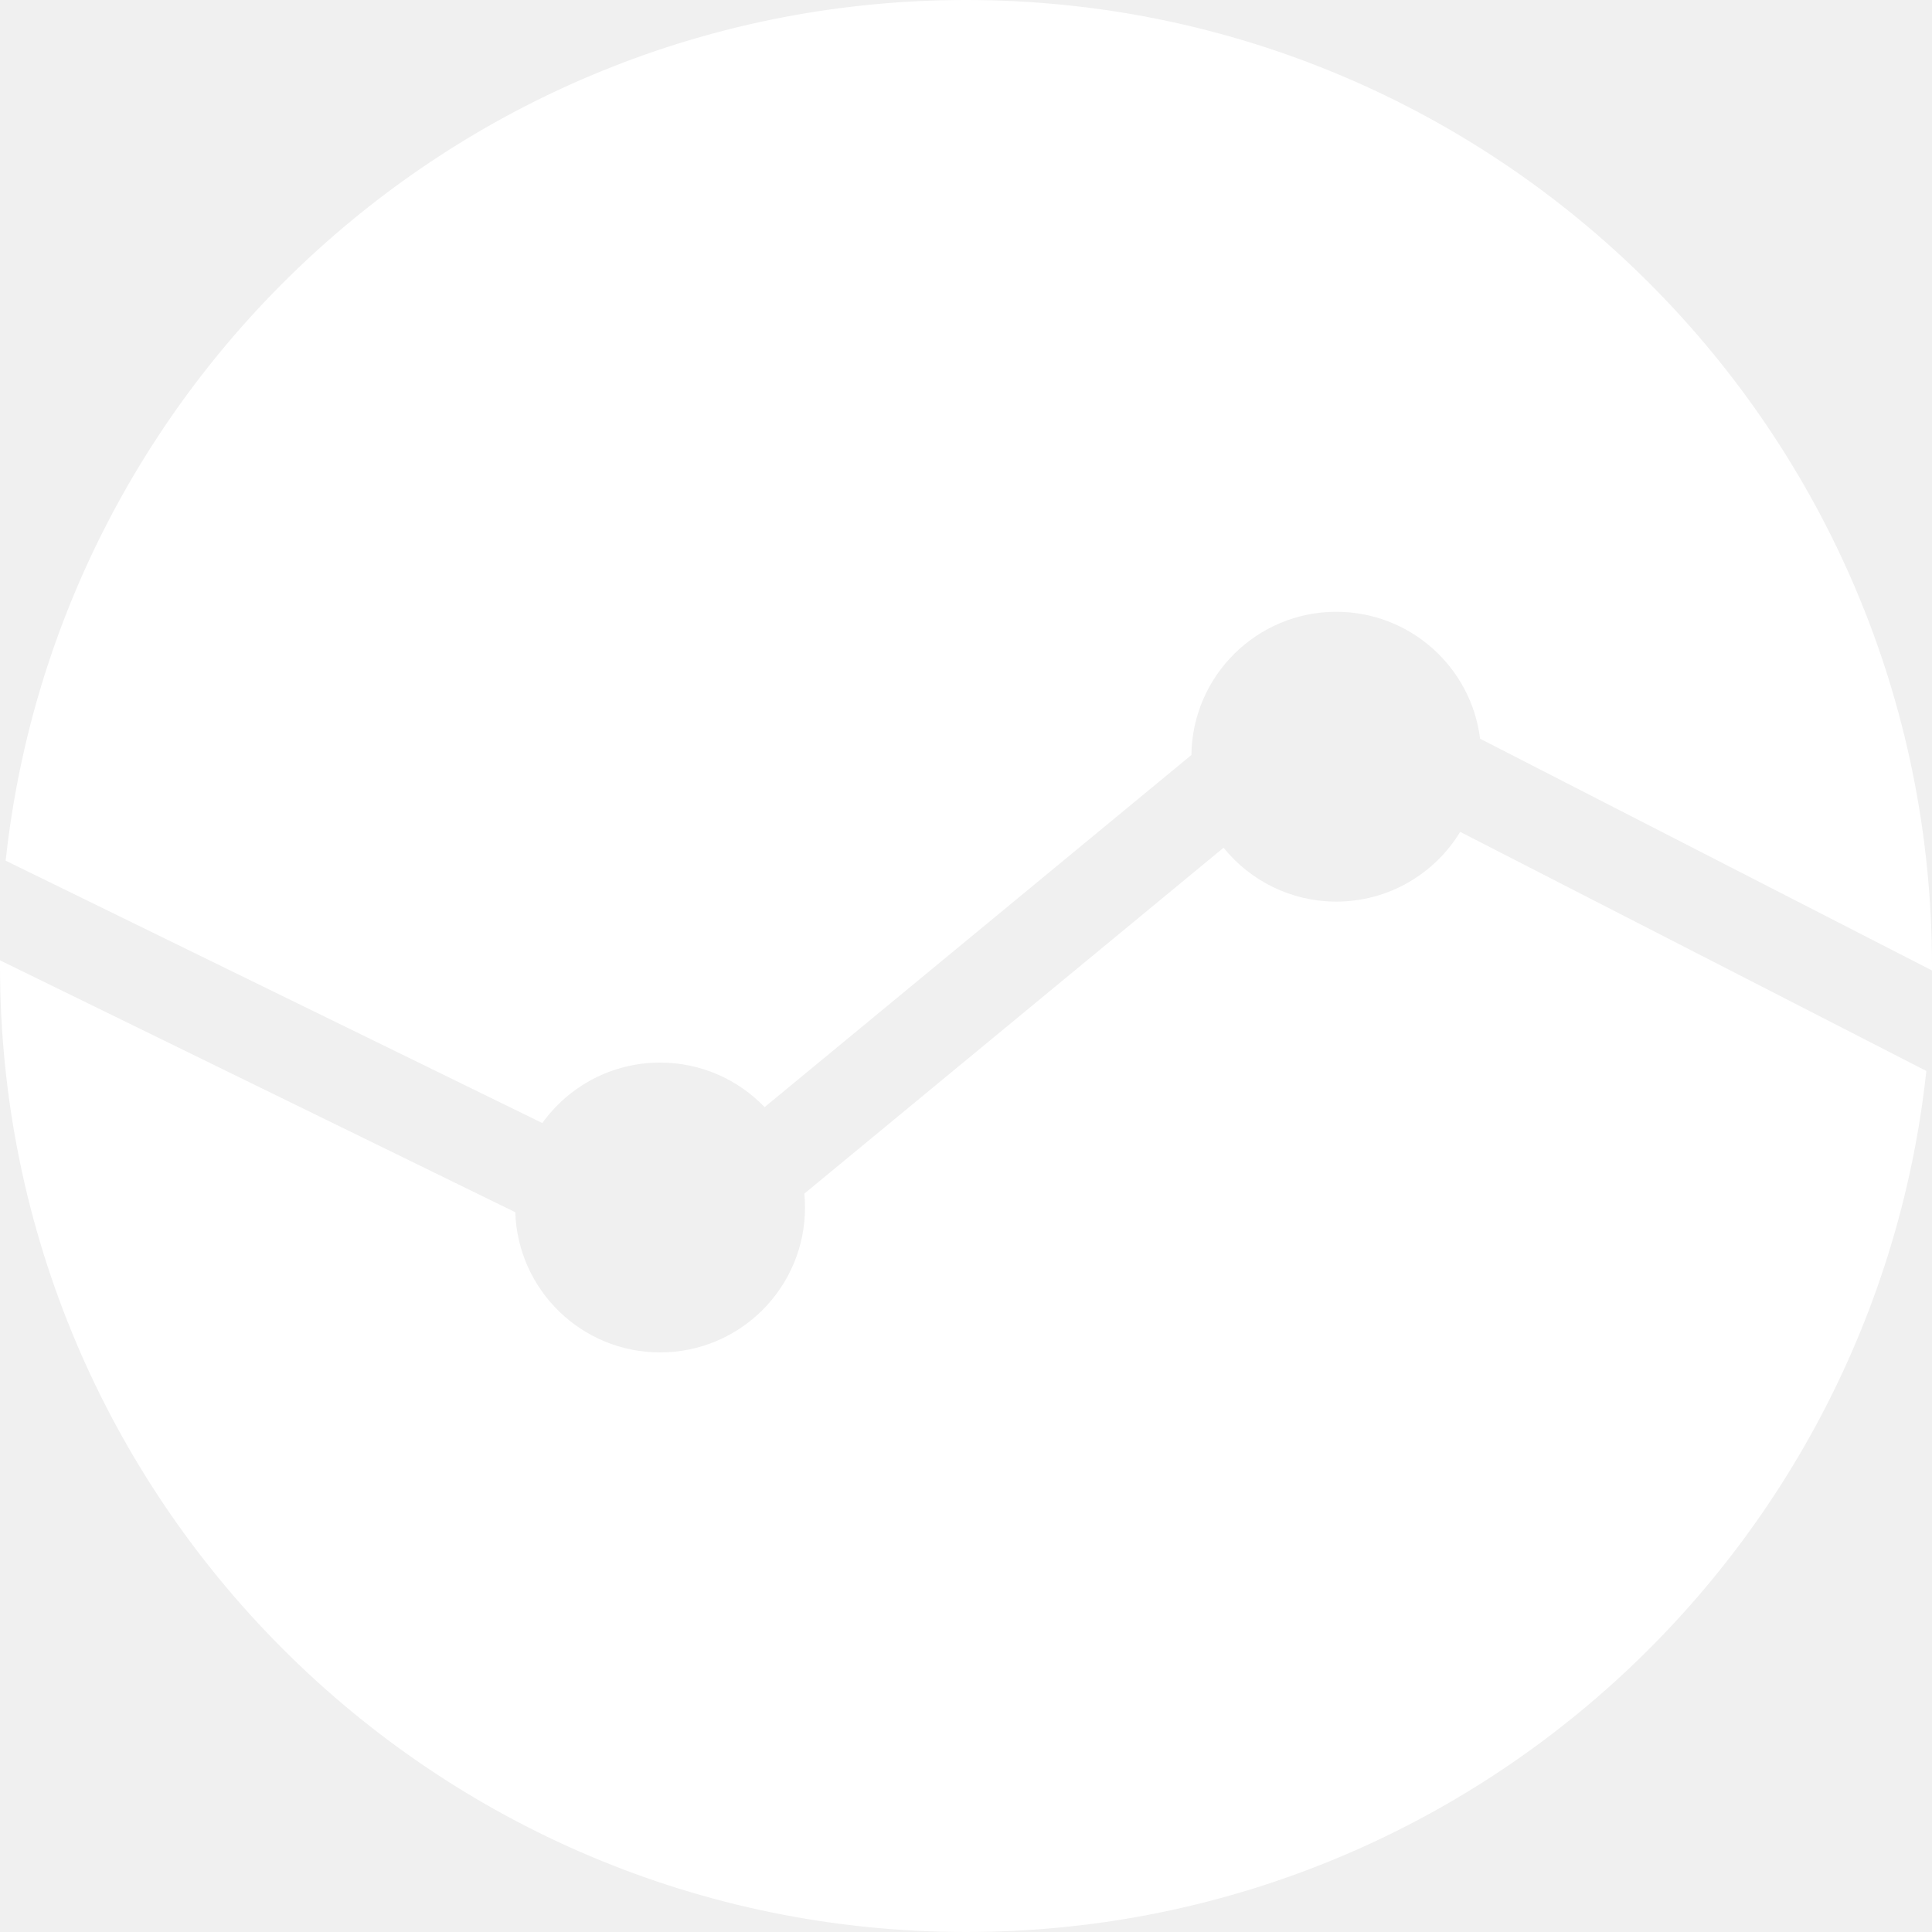
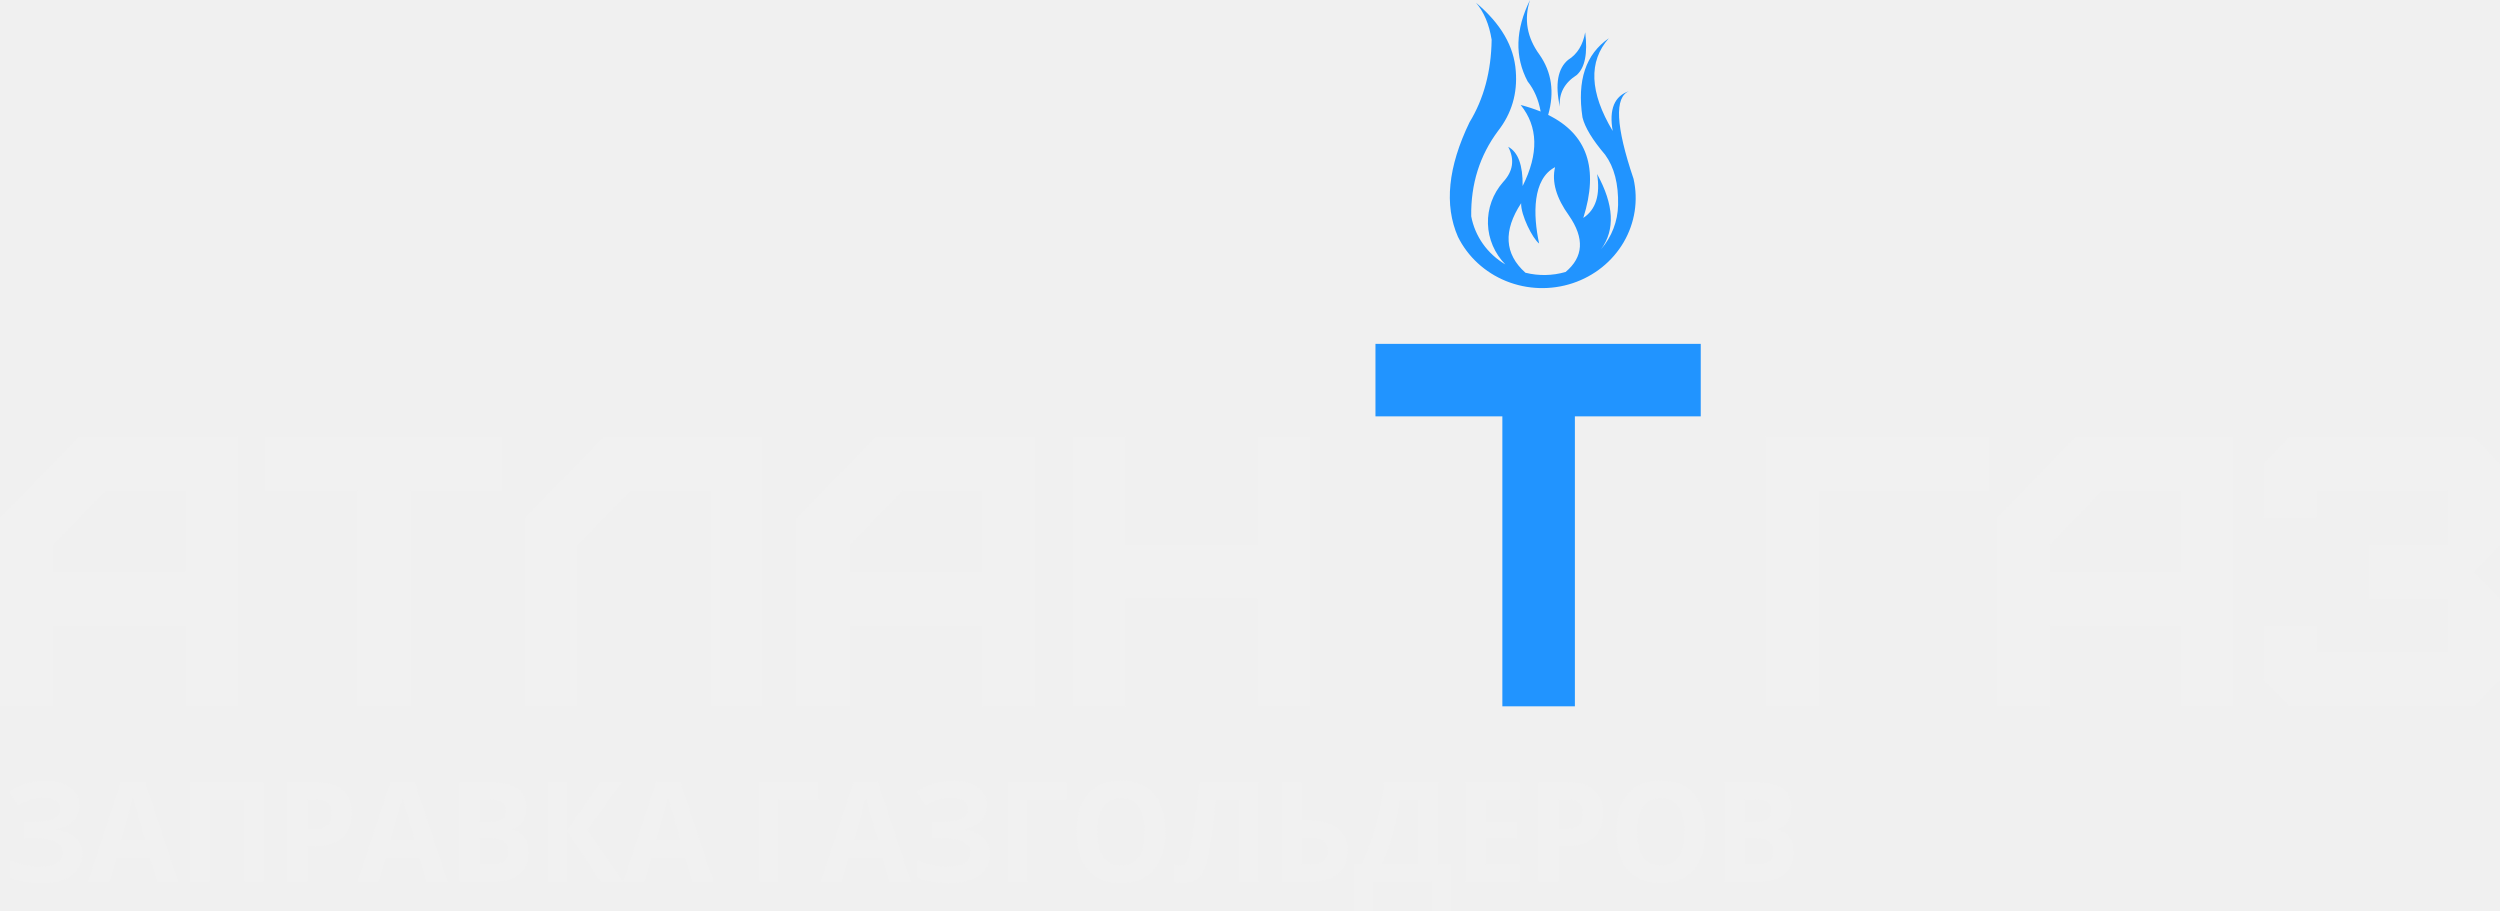
- <svg xmlns="http://www.w3.org/2000/svg" width="42" height="42" viewBox="0 0 42 42" fill="none">
-   <path fill-rule="evenodd" clip-rule="evenodd" d="M42 21.097L42 21C42 9.402 32.598 0 21 0C10.176 0 1.264 8.19 0.123 18.71L11.79 24.414C12.362 23.618 13.295 23.1 14.35 23.1C15.243 23.1 16.049 23.471 16.622 24.068L25.9 16.413C25.92 14.691 27.323 13.3 29.05 13.3C30.657 13.3 31.983 14.504 32.176 16.059L42 21.097ZM17.486 25.948L26.599 18.429C27.177 19.143 28.06 19.6 29.05 19.6C30.191 19.6 31.191 18.993 31.743 18.084L41.877 23.282C40.74 33.806 31.827 42 21 42C9.402 42 0 32.598 0 21C0 20.959 0 20.918 0 20.877L11.202 26.353C11.256 28.045 12.645 29.4 14.35 29.4C16.09 29.4 17.5 27.99 17.5 26.25C17.5 26.148 17.495 26.047 17.486 25.948Z" fill="white" />
+ <svg xmlns="http://www.w3.org/2000/svg" width="269" height="98" viewBox="0 0 269 98" fill="none">
+   <path d="M5.706 61.541V58.641L11.372 52.8H19.932V61.541H5.706ZM5.706 76V67.341H19.932V76H25.597V47H8.519L0 55.741V76H5.706Z" fill="#F1F1F1" />
+   <path d="M44.134 76V52.8H54.038V47H28.441V52.8H38.427V76H44.134Z" fill="#F1F1F1" />
+   <path d="M62.189 76V58.6L67.855 52.8H76.414V76H82.08V47H65.001L56.483 55.7V76H62.189Z" fill="#F1F1F1" />
+   <path d="M91.445 61.541V58.641L97.111 52.8H105.67V61.541H91.445ZM91.445 76V67.341H105.67V76H111.336V47H94.258L85.739 55.741V76H91.445Z" fill="#F1F1F1" />
+   <path d="M121.109 76V64.441H135.334V76H141V47H135.334V58.641H121.109V47H115.403V76H121.109Z" fill="#F1F1F1" />
+   <path d="M195.672 76V52.8H214.067V47H190V76H195.672Z" fill="#F1F1F1" />
+   <path d="M220.551 61.541V58.641L226.183 52.8H234.691V61.541H220.551ZM220.551 76V67.341H234.691V76H240.323V47H223.346L214.878 55.741V76H220.551Z" fill="#F1F1F1" />
+   <path d="M266.204 76L269 73.141V64.441L266.204 61.541L269 58.641V49.941L266.204 47H246.351L243.555 49.941V55.7H249.228V52.8H263.368V58.641H254.86V64.441H263.368V70.2H249.228V67.341H243.555V73.141L246.351 76H266.204Z" fill="#F1F1F1" />
+   <path d="M8.549 86.674C8.549 87.363 8.321 87.932 7.863 88.381C7.405 88.83 6.786 89.116 6.003 89.238V89.282C6.923 89.38 7.627 89.651 8.117 90.095C8.611 90.54 8.858 91.118 8.858 91.832C8.858 92.818 8.483 93.597 7.733 94.168C6.987 94.74 5.953 95.026 4.631 95.026C3.157 95.026 1.975 94.833 1.082 94.447V92.542C1.512 92.762 2.016 92.935 2.592 93.062C3.173 93.184 3.715 93.245 4.219 93.245C5.907 93.245 6.751 92.72 6.751 91.67C6.751 91.197 6.479 90.833 5.935 90.579C5.395 90.325 4.594 90.198 3.532 90.198H2.592V88.425H3.436C4.498 88.425 5.271 88.317 5.756 88.103C6.241 87.888 6.484 87.531 6.484 87.033C6.484 86.667 6.33 86.376 6.024 86.161C5.722 85.941 5.267 85.832 4.658 85.832C3.715 85.832 2.805 86.122 1.927 86.703L1 85.187C1.572 84.781 2.178 84.486 2.819 84.3C3.459 84.11 4.171 84.015 4.953 84.015C6.047 84.015 6.918 84.259 7.568 84.747C8.222 85.236 8.549 85.878 8.549 86.674Z" fill="#F1F1F1" />
+   <path d="M16.874 94.879L16.147 92.33H12.489L11.761 94.879H9.469L13.01 84.124H15.611L19.166 94.879H16.874ZM15.639 90.425C14.966 88.115 14.586 86.808 14.5 86.505C14.417 86.203 14.358 85.963 14.321 85.787C14.17 86.413 13.738 87.959 13.024 90.425H15.639Z" fill="#F1F1F1" />
+   <path d="M28.377 94.879H26.256V86.059H22.564V94.879H20.436V84.168H28.377V94.879Z" fill="#F1F1F1" />
+   <path d="M33.037 89.209H33.737C34.391 89.209 34.88 89.072 35.205 88.799C35.53 88.52 35.693 88.117 35.693 87.59C35.693 87.057 35.555 86.664 35.281 86.41C35.011 86.156 34.585 86.029 34.004 86.029H33.037V89.209ZM37.841 87.509C37.841 88.662 37.502 89.543 36.825 90.154C36.152 90.764 35.194 91.07 33.949 91.07H33.037V94.879H30.909V84.168H34.114C35.331 84.168 36.255 84.449 36.887 85.011C37.523 85.568 37.841 86.4 37.841 87.509Z" fill="#F1F1F1" />
+   <path d="M45.877 94.879L45.15 92.33H41.492L40.764 94.879H38.472L42.013 84.124H44.614L48.17 94.879H45.877ZM44.642 90.425C43.969 88.115 43.59 86.808 43.503 86.505C43.42 86.203 43.361 85.963 43.324 85.787C43.173 86.413 42.741 87.959 42.027 90.425H44.642Z" fill="#F1F1F1" />
+   <path d="M49.439 84.168H52.562C53.985 84.168 55.017 84.386 55.657 84.82C56.302 85.25 56.625 85.936 56.625 86.879C56.625 87.519 56.483 88.044 56.199 88.454C55.92 88.865 55.547 89.111 55.081 89.194V89.267C55.717 89.419 56.174 89.702 56.453 90.117C56.737 90.532 56.879 91.084 56.879 91.773C56.879 92.75 56.547 93.512 55.884 94.059C55.225 94.606 54.328 94.879 53.193 94.879H49.439V84.168ZM51.567 88.41H52.802C53.379 88.41 53.795 88.315 54.051 88.124C54.312 87.934 54.442 87.619 54.442 87.18C54.442 86.769 54.3 86.476 54.017 86.3C53.738 86.12 53.294 86.029 52.685 86.029H51.567V88.41ZM51.567 90.213V93.004H52.953C53.539 93.004 53.971 92.884 54.25 92.645C54.529 92.405 54.669 92.039 54.669 91.546C54.669 90.657 54.074 90.213 52.885 90.213H51.567Z" fill="#F1F1F1" />
+   <path d="M67.064 94.879H64.648L61.01 89.451V94.879H58.883V84.168H61.01V89.355L64.606 84.168H66.871L63.213 89.311L67.064 94.879Z" fill="#F1F1F1" />
+   <path d="M74.469 94.879L73.741 92.33H70.083L69.356 94.879H67.064L70.605 84.124H73.206L76.761 94.879H74.469ZM73.233 90.425C72.561 88.115 72.181 86.808 72.094 86.505C72.012 86.203 71.952 85.963 71.916 85.787C71.765 86.413 71.332 87.959 70.618 90.425H73.233Z" fill="#F1F1F1" />
+   <path d="M88.023 84.168V86.044H83.809V94.879H81.682V84.168H88.023Z" fill="#F1F1F1" />
+   <path d="M95.717 94.879L94.989 92.33H91.331L90.604 94.879H88.311L91.853 84.124H94.454L98.009 94.879H95.717ZM94.481 90.425C93.809 88.115 93.429 86.808 93.342 86.505C93.26 86.203 93.2 85.963 93.164 85.787C93.013 86.413 92.58 87.959 91.867 90.425H94.481Z" fill="#F1F1F1" />
+   <path d="M106.21 86.674C106.21 87.363 105.981 87.932 105.524 88.381C105.066 88.83 104.446 89.116 103.664 89.238V89.282C104.584 89.38 105.288 89.651 105.778 90.095C106.272 90.54 106.519 91.118 106.519 91.832C106.519 92.818 106.144 93.597 105.393 94.168C104.648 94.74 103.614 95.026 102.291 95.026C100.818 95.026 99.635 94.833 98.743 94.447V92.542C99.173 92.762 99.677 92.935 100.253 93.062C100.834 93.184 101.376 93.245 101.88 93.245C103.568 93.245 104.412 92.72 104.412 91.67C104.412 91.197 104.14 90.833 103.595 90.579C103.055 90.325 102.255 90.198 101.193 90.198H100.253V88.425H101.097C102.159 88.425 102.932 88.317 103.417 88.103C103.902 87.888 104.144 87.531 104.144 87.033C104.144 86.667 103.991 86.376 103.685 86.161C103.383 85.941 102.927 85.832 102.319 85.832C101.376 85.832 100.466 86.122 99.587 86.703L98.661 85.187C99.233 84.781 99.839 84.486 100.48 84.3C101.12 84.11 101.832 84.015 102.614 84.015C103.707 84.015 104.579 84.259 105.229 84.747C105.883 85.236 106.21 85.878 106.21 86.674Z" fill="#F1F1F1" />
+   <path d="M114.734 84.168V86.044H110.52V94.879H108.393V84.168H114.734Z" fill="#F1F1F1" />
+   <path d="M125.392 89.509C125.392 91.282 124.981 92.645 124.157 93.597C123.333 94.549 122.153 95.026 120.616 95.026C119.078 95.026 117.898 94.549 117.074 93.597C116.251 92.645 115.839 91.277 115.839 89.495C115.839 87.712 116.251 86.352 117.074 85.414C117.902 84.471 119.088 84 120.629 84C122.171 84 123.349 84.474 124.164 85.421C124.983 86.369 125.392 87.731 125.392 89.509ZM118.069 89.509C118.069 90.706 118.282 91.607 118.708 92.213C119.133 92.818 119.769 93.121 120.616 93.121C122.313 93.121 123.162 91.917 123.162 89.509C123.162 87.097 122.318 85.89 120.629 85.89C119.783 85.89 119.145 86.195 118.715 86.806C118.285 87.412 118.069 88.313 118.069 89.509Z" fill="#F1F1F1" />
+   <path d="M135.412 94.879H133.292V86.059H130.835L130.725 87.04C130.441 89.536 130.19 91.289 129.97 92.3C129.755 93.306 129.439 94.015 129.023 94.425C128.607 94.835 128.044 95.035 127.335 95.026C126.95 95.026 126.612 94.972 126.319 94.865V93.004C126.584 93.101 126.834 93.15 127.067 93.15C127.309 93.15 127.502 93.033 127.643 92.799C127.785 92.559 127.918 92.12 128.041 91.48C128.17 90.835 128.337 89.783 128.542 88.322C128.753 86.857 128.931 85.472 129.078 84.168H135.412V94.879Z" fill="#F1F1F1" />
+   <path d="M145.014 91.531C145.014 93.763 143.632 94.879 140.868 94.879H137.945V84.168H140.072V88.278H140.91C142.218 88.278 143.229 88.562 143.943 89.128C144.657 89.695 145.014 90.496 145.014 91.531ZM140.072 93.018H140.786C141.504 93.018 142.031 92.896 142.365 92.652C142.699 92.403 142.866 92.029 142.866 91.531C142.866 91.038 142.696 90.684 142.358 90.469C142.019 90.249 141.438 90.139 140.615 90.139H140.072V93.018Z" fill="#F1F1F1" />
+   <path d="M145.727 92.989H146.503C147.166 91.573 147.69 90.159 148.075 88.747C148.459 87.331 148.745 85.805 148.933 84.168H154.78V92.989H156.118V98H154.066V94.879H147.78V98H145.727V92.989ZM150.621 86.059C150.474 87.177 150.23 88.361 149.886 89.612C149.548 90.862 149.166 91.988 148.74 92.989H152.659V86.059H150.621Z" fill="#F1F1F1" />
+   <path d="M163.448 94.879H157.669V84.168H163.448V86.029H159.797V88.381H163.194V90.242H159.797V93.004H163.448V94.879Z" fill="#F1F1F1" />
+   <path d="M167.675 89.209H168.375C169.03 89.209 169.519 89.072 169.844 88.799C170.169 88.52 170.331 88.117 170.331 87.59C170.331 87.057 170.194 86.664 169.92 86.41C169.65 86.156 169.224 86.029 168.643 86.029H167.675V89.209ZM172.48 87.509C172.48 88.662 172.141 89.543 171.464 90.154C170.791 90.764 169.833 91.07 168.588 91.07H167.675V94.879H165.548V84.168H168.753C169.97 84.168 170.894 84.449 171.526 85.011C172.162 85.568 172.48 86.4 172.48 87.509Z" fill="#F1F1F1" />
+   <path d="M183.481 89.509C183.481 91.282 183.069 92.645 182.246 93.597C181.422 94.549 180.242 95.026 178.704 95.026C177.167 95.026 175.987 94.549 175.163 93.597C174.339 92.645 173.928 91.277 173.928 89.495C173.928 87.712 174.339 86.352 175.163 85.414C175.991 84.471 177.176 84 178.718 84C180.26 84 181.438 84.474 182.253 85.421C183.071 86.369 183.481 87.731 183.481 89.509ZM176.158 89.509C176.158 90.706 176.371 91.607 176.796 92.213C177.222 92.818 177.858 93.121 178.704 93.121C180.402 93.121 181.251 91.917 181.251 89.509C181.251 87.097 180.406 85.89 178.718 85.89C177.872 85.89 177.233 86.195 176.803 86.806C176.373 87.412 176.158 88.313 176.158 89.509Z" fill="#F1F1F1" />
+   <path d="M185.56 84.168H188.683C190.106 84.168 191.138 84.386 191.778 84.82C192.424 85.25 192.746 85.936 192.746 86.879C192.746 87.519 192.604 88.044 192.321 88.454C192.041 88.865 191.669 89.111 191.202 89.194V89.267C191.838 89.419 192.295 89.702 192.574 90.117C192.858 90.532 193 91.084 193 91.773C193 92.75 192.668 93.512 192.005 94.059C191.346 94.606 190.449 94.879 189.315 94.879H185.56V84.168ZM187.688 88.41H188.923C189.5 88.41 189.916 88.315 190.172 88.124C190.433 87.934 190.564 87.619 190.564 87.18C190.564 86.769 190.422 86.476 190.138 86.3C189.859 86.12 189.415 86.029 188.807 86.029H187.688V88.41ZM187.688 90.213V93.004H189.074C189.66 93.004 190.092 92.884 190.371 92.645C190.651 92.405 190.79 92.039 190.79 91.546C190.79 90.657 190.195 90.213 189.006 90.213H187.688Z" fill="#F1F1F1" />
+   <path d="M169.457 76V44.8H183V37H148V44.8H161.654V76H169.457Z" fill="#2194FF" />
+   <path fill-rule="evenodd" clip-rule="evenodd" d="M168.75 6.423C167.613 7.36 167.311 9.05 167.842 11.493C167.717 10.065 168.322 8.925 169.657 8.072C170.545 7.272 170.848 5.74 170.566 3.475C170.329 4.828 169.723 5.813 168.75 6.43V6.423ZM161.984 28.465C160.819 27.274 160.149 25.712 160.102 24.076C160.055 22.439 160.634 20.844 161.73 19.593C162.811 18.437 162.996 17.171 162.283 15.796C163.347 16.365 163.865 17.77 163.836 20.013C165.578 16.538 165.508 13.633 163.625 11.298C164.357 11.485 165.075 11.72 165.774 12.002C165.547 10.729 165.08 9.647 164.373 8.757C162.969 6.107 163.055 3.188 164.629 0C163.957 2.066 164.297 4.027 165.65 5.883C166.967 7.766 167.278 9.927 166.583 12.365C170.788 14.431 172.049 18.125 170.364 23.447C171.711 22.558 172.206 20.984 171.848 18.725C173.66 22.023 173.806 24.717 172.285 26.805C173.43 25.47 174.072 23.8 174.106 22.068C174.159 19.798 173.695 17.992 172.714 16.65C171.35 15.049 170.537 13.709 170.274 12.628C169.678 8.663 170.624 5.827 173.112 4.118C170.899 6.608 171.037 9.933 173.527 14.091C173.118 11.757 173.71 10.326 175.303 9.799C173.699 10.433 173.854 13.578 175.768 19.236C176.295 21.56 175.917 23.989 174.707 26.062C173.496 28.135 171.538 29.707 169.204 30.477C166.87 31.248 164.324 31.164 162.05 30.242C159.777 29.319 157.934 27.623 156.873 25.475C155.385 22.069 155.8 17.964 158.118 13.162C159.658 10.64 160.452 7.676 160.501 4.269C160.235 2.619 159.674 1.295 158.818 0.296C161.487 2.536 162.914 4.986 163.098 7.648C163.288 10.063 162.655 12.206 161.197 14.078C159.217 16.732 158.252 19.797 158.303 23.272C158.502 24.338 158.933 25.352 159.567 26.246C160.202 27.139 161.025 27.893 161.984 28.458V28.465ZM168.456 29.265C170.385 27.659 170.509 25.638 168.828 23.203C167.453 21.301 166.951 19.562 167.325 17.986C164.879 19.257 164.941 23.12 165.611 26.202C164.903 25.679 163.626 23.108 163.674 21.864C161.73 24.837 161.883 27.331 164.134 29.345C165.554 29.701 167.047 29.673 168.452 29.265H168.456Z" fill="#2194FF" />
</svg>
